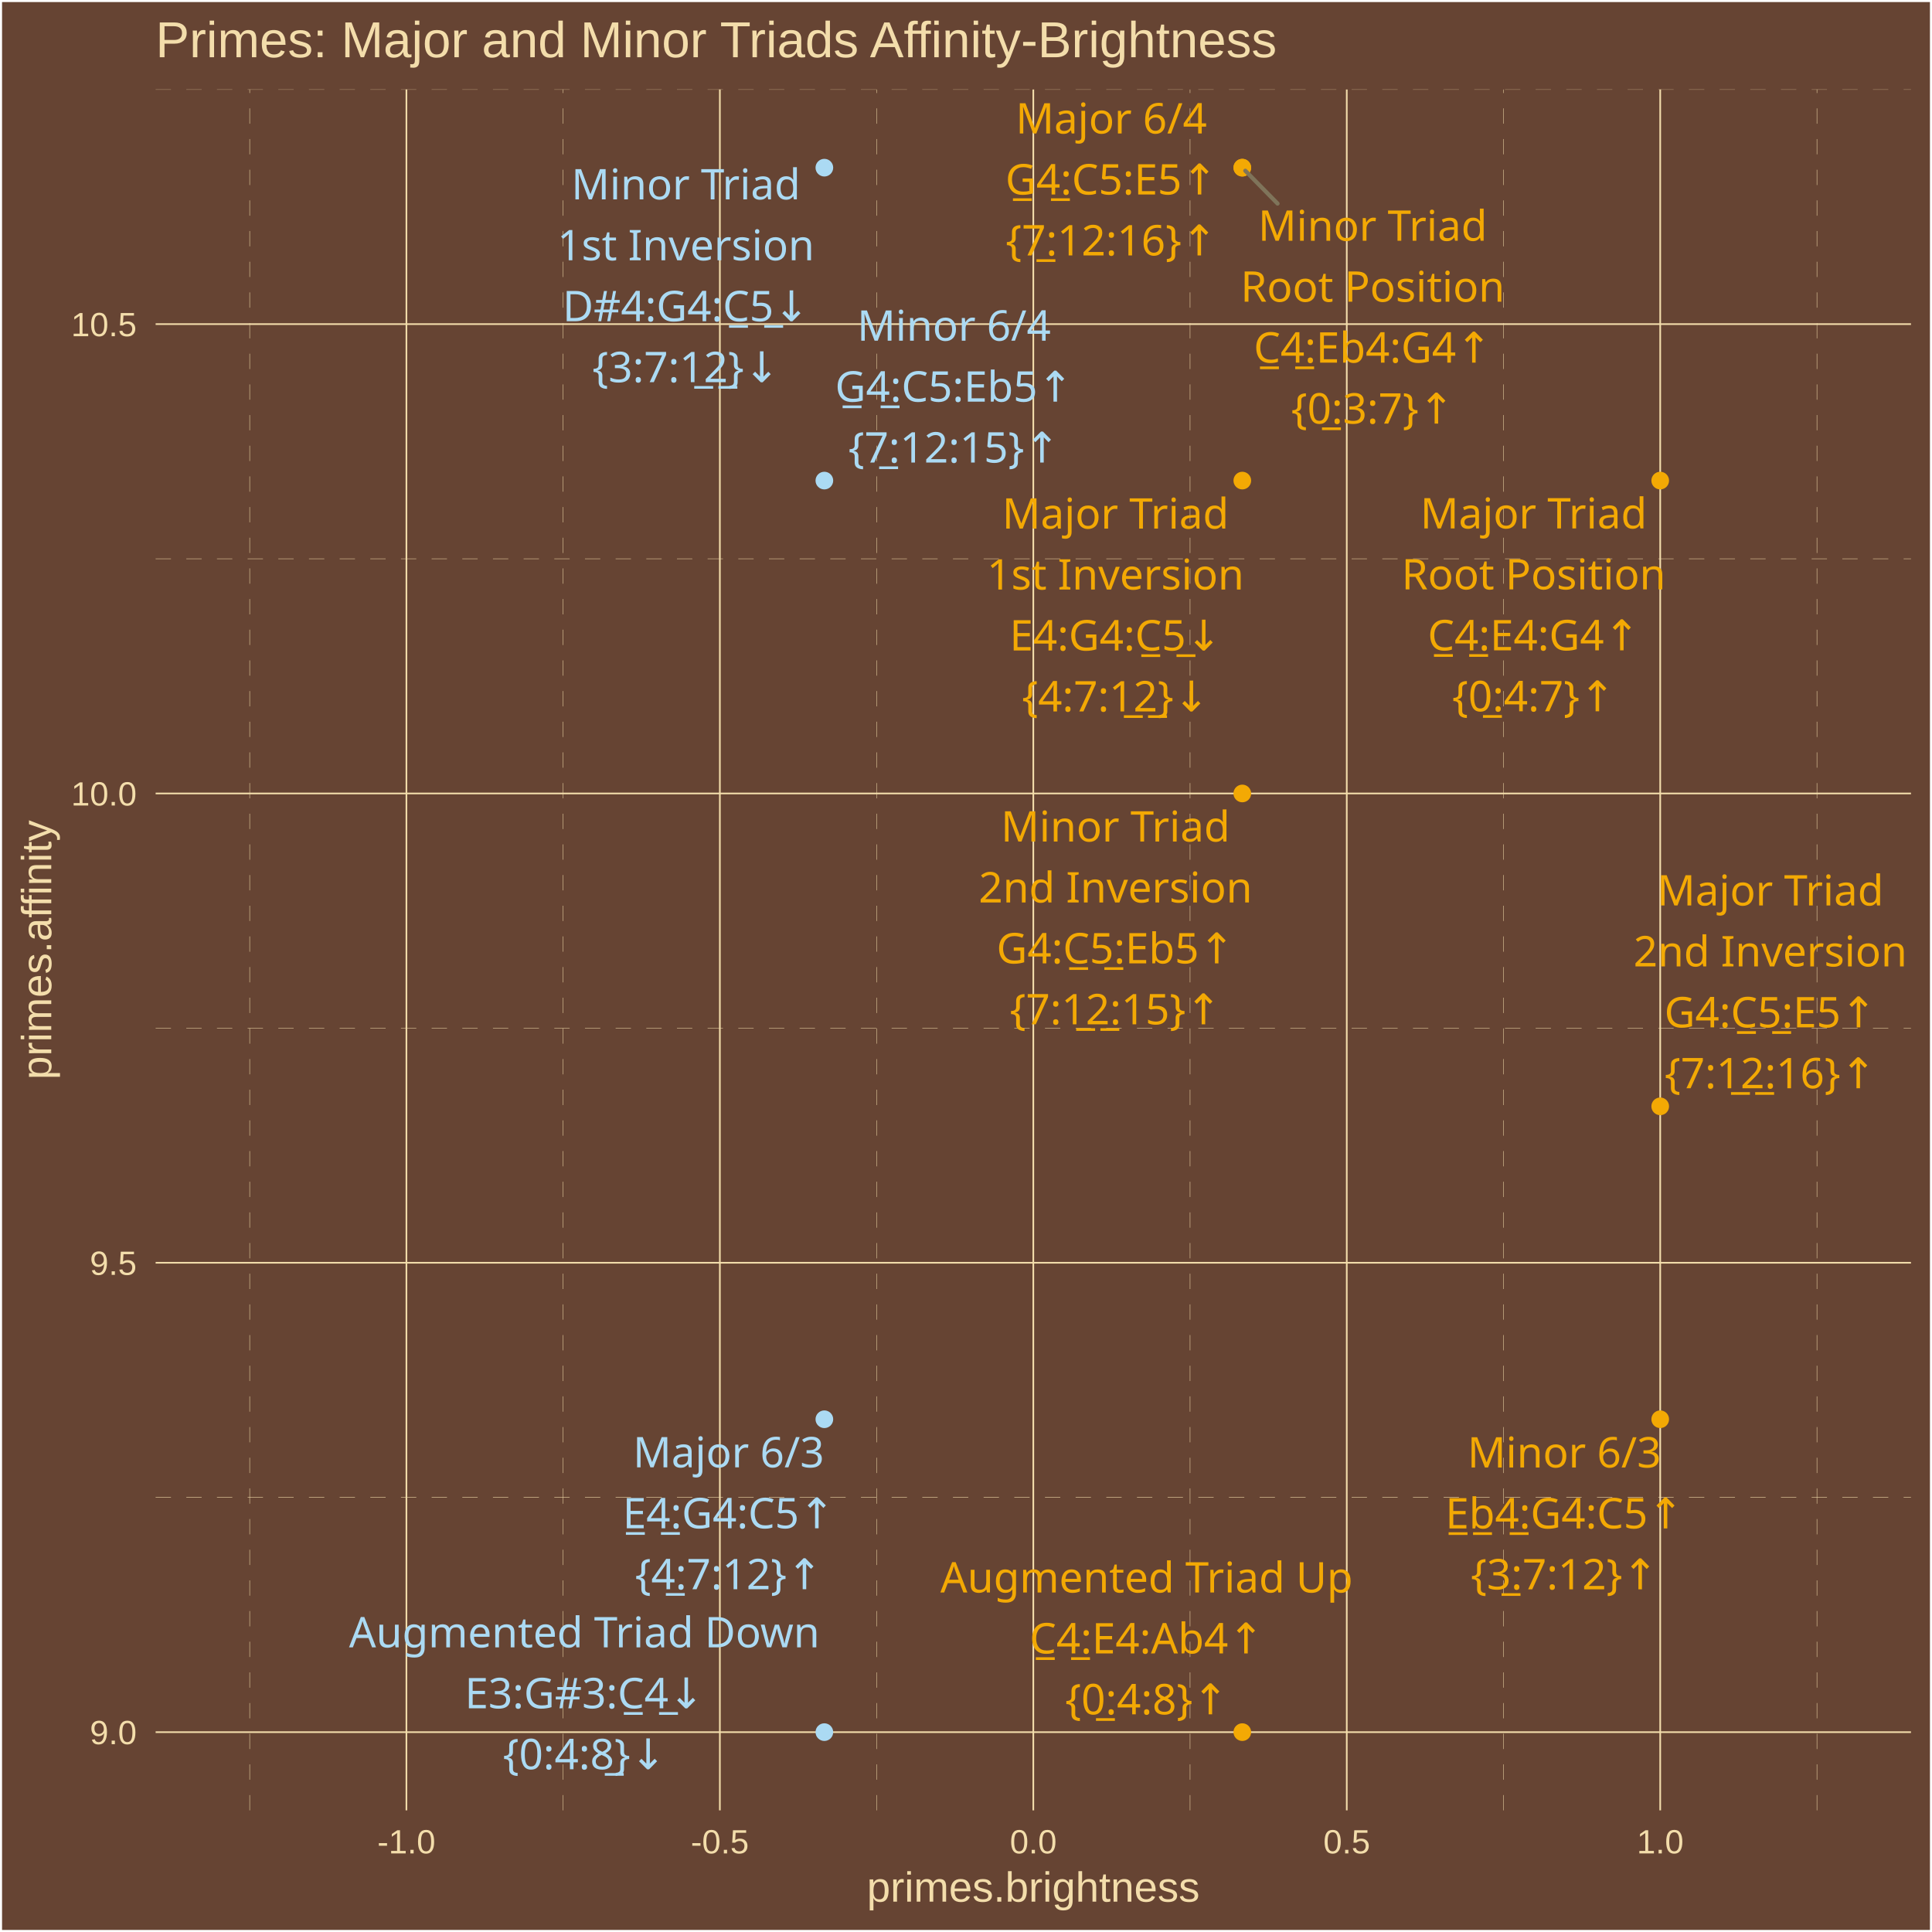
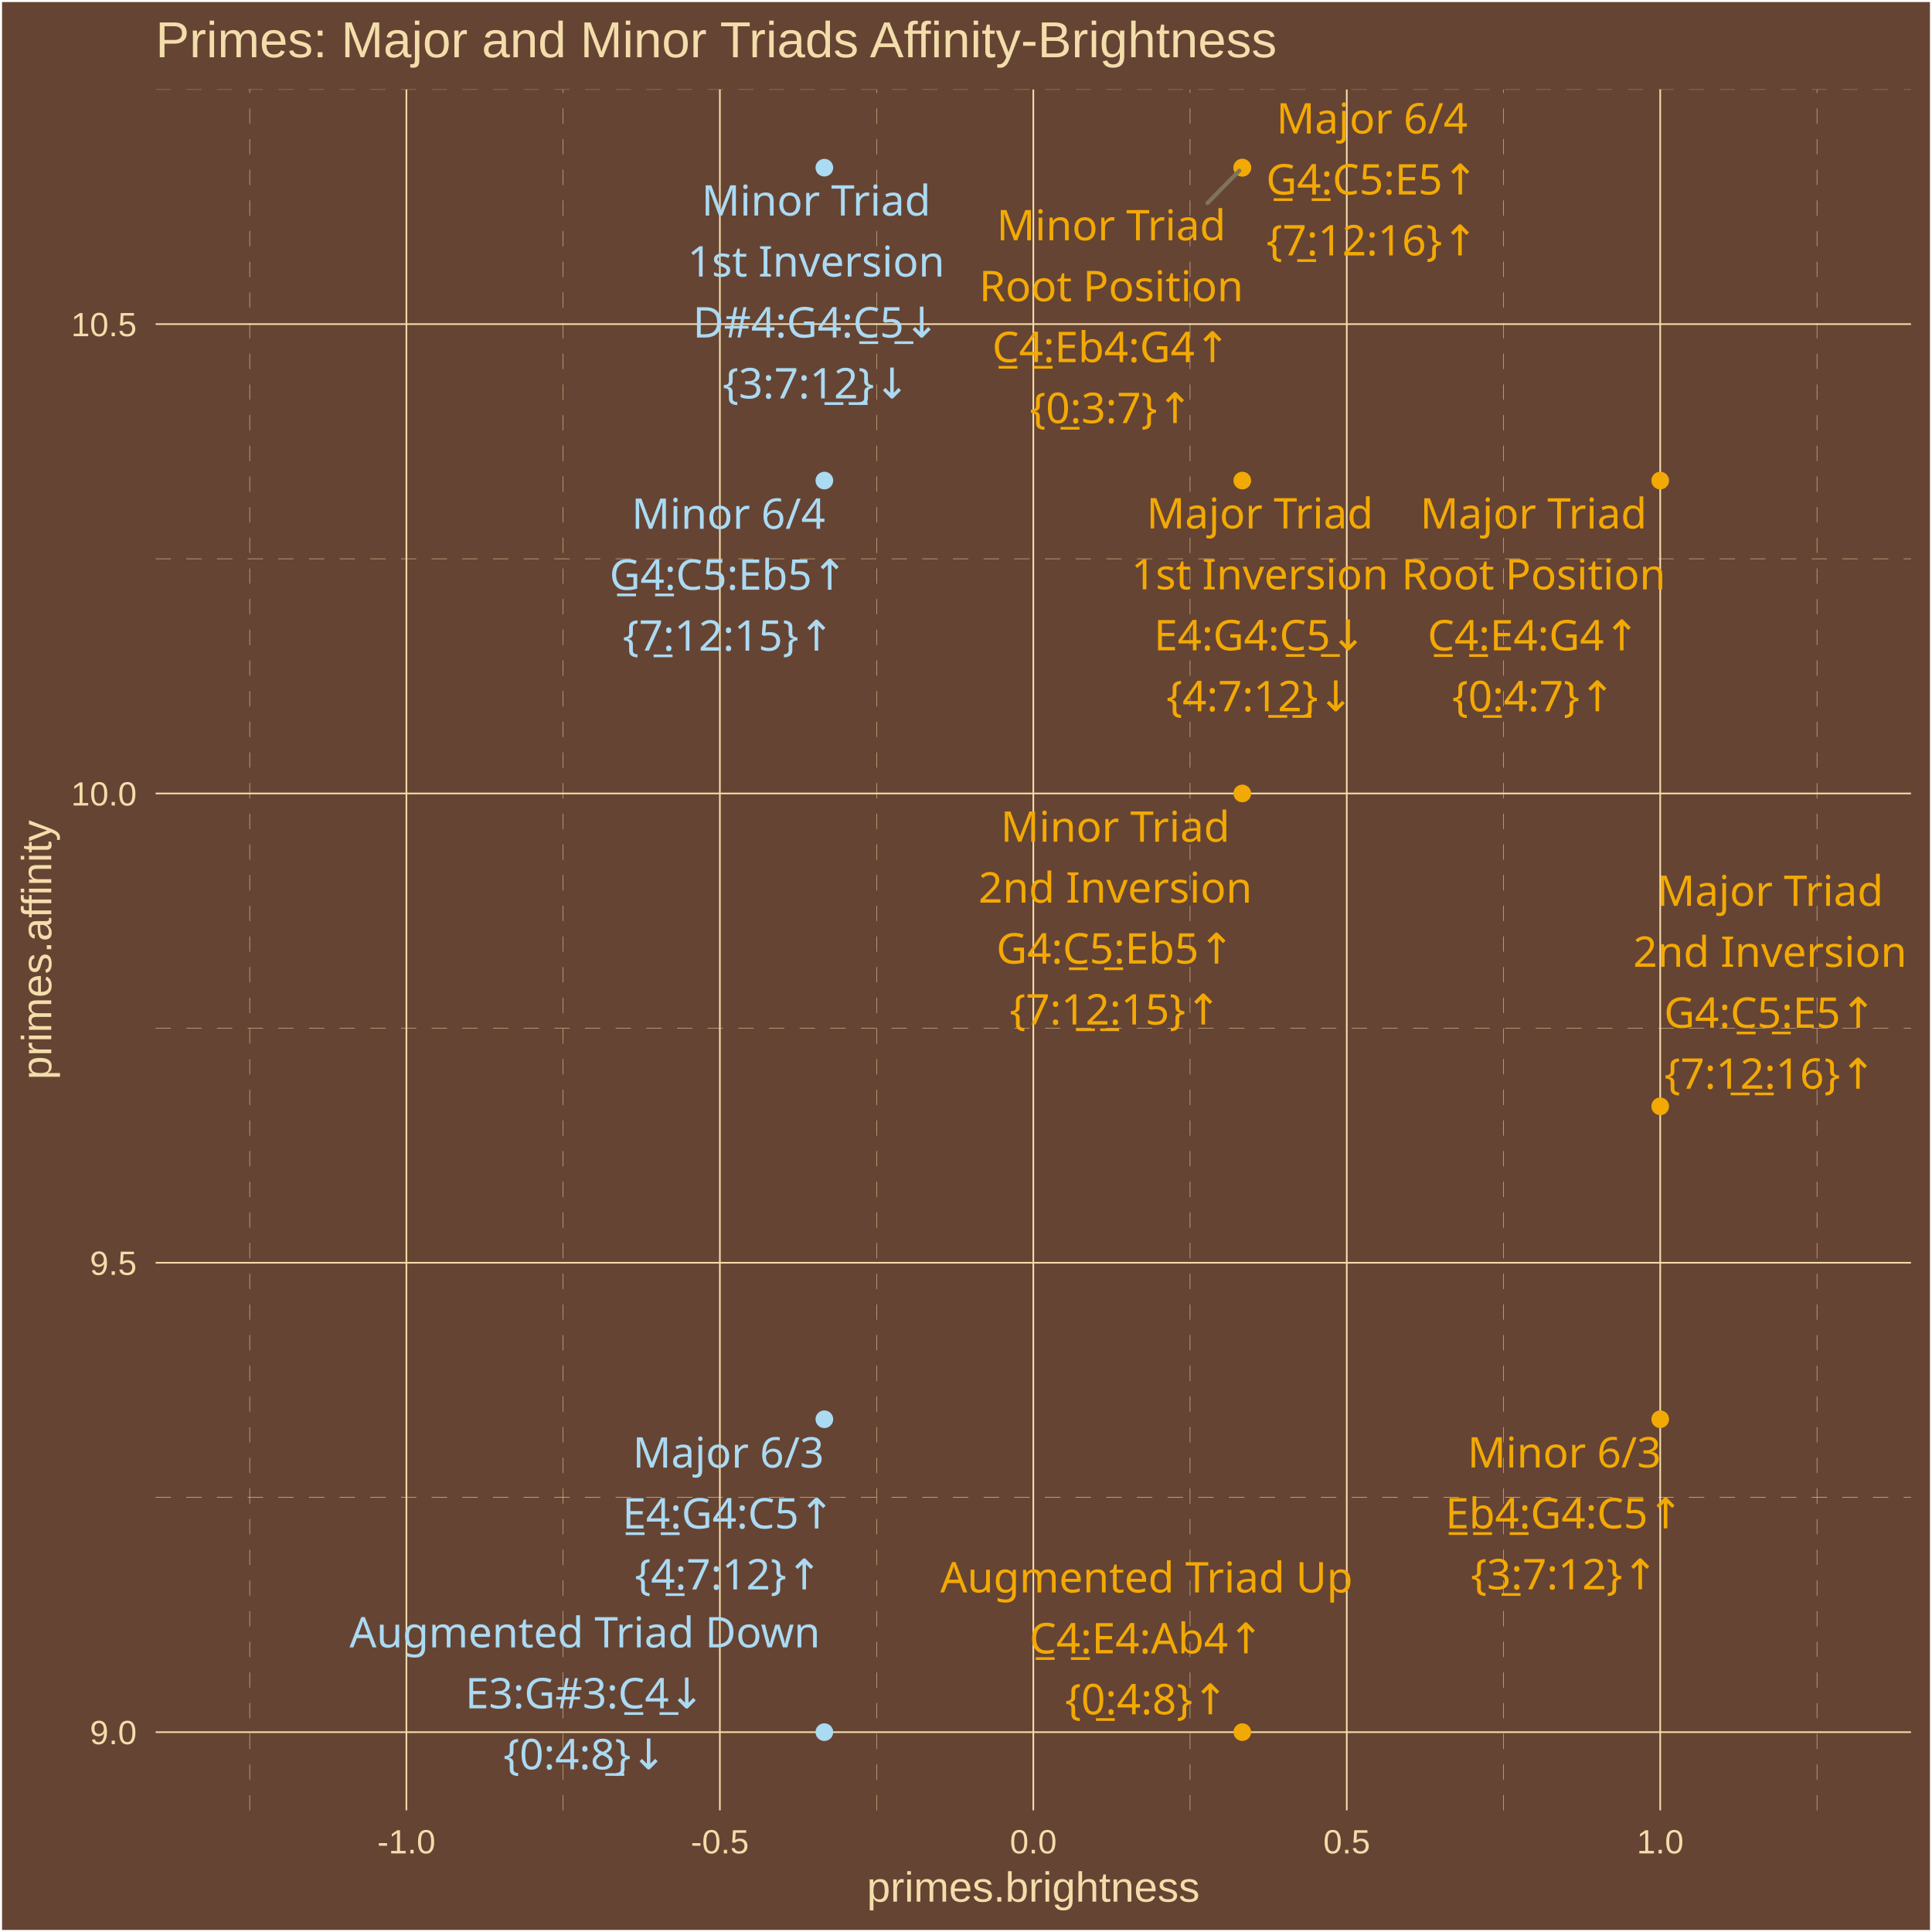
<svg xmlns="http://www.w3.org/2000/svg" class="svglite" width="504.00pt" height="504.00pt" viewBox="0 0 504.00 504.00">
  <defs>
    <style type="text/css">
    .svglite line, .svglite polyline, .svglite polygon, .svglite path, .svglite rect, .svglite circle {
      fill: none;
      stroke: #000000;
      stroke-linecap: round;
      stroke-linejoin: round;
      stroke-miterlimit: 10.00;
    }
    .svglite text {
      white-space: pre;
    }
  </style>
  </defs>
  <rect width="100%" height="100%" style="stroke: none; fill: #664433;" />
  <defs>
    <clipPath id="cpMC4wMHw1MDQuMDB8MC4wMHw1MDQuMDA=">
      <rect x="0.00" y="0.00" width="504.00" height="504.00" />
    </clipPath>
  </defs>
  <g clip-path="url(#cpMC4wMHw1MDQuMDB8MC4wMHw1MDQuMDA=)">
    <rect x="0.00" y="-0" width="504.00" height="504.00" style="stroke-width: 1.07; stroke: #FFFFFF; fill: #664433;" />
  </g>
  <defs>
    <clipPath id="cpNDAuNjB8NDk4LjUyfDIzLjM0fDQ3Mi4yNw==">
      <rect x="40.60" y="23.34" width="457.92" height="448.93" />
    </clipPath>
  </defs>
  <g clip-path="url(#cpNDAuNjB8NDk4LjUyfDIzLjM0fDQ3Mi4yNw==)">
    <rect x="40.60" y="23.34" width="457.92" height="448.93" style="stroke-width: 1.07; stroke: none; fill: #664433;" />
    <polyline points="40.60,390.64 498.52,390.64 " style="stroke-width: 0.11; stroke: #F3DDAB; stroke-dasharray: 4.00,4.00; stroke-linecap: butt;" />
    <polyline points="40.60,268.21 498.52,268.21 " style="stroke-width: 0.11; stroke: #F3DDAB; stroke-dasharray: 4.00,4.00; stroke-linecap: butt;" />
    <polyline points="40.60,145.77 498.52,145.77 " style="stroke-width: 0.11; stroke: #F3DDAB; stroke-dasharray: 4.00,4.00; stroke-linecap: butt;" />
    <polyline points="40.60,23.34 498.52,23.34 " style="stroke-width: 0.11; stroke: #F3DDAB; stroke-dasharray: 4.00,4.00; stroke-linecap: butt;" />
    <polyline points="65.14,472.27 65.14,23.34 " style="stroke-width: 0.11; stroke: #F3DDAB; stroke-dasharray: 4.00,4.00; stroke-linecap: butt;" />
    <polyline points="146.91,472.27 146.91,23.34 " style="stroke-width: 0.11; stroke: #F3DDAB; stroke-dasharray: 4.00,4.00; stroke-linecap: butt;" />
    <polyline points="228.68,472.27 228.68,23.34 " style="stroke-width: 0.11; stroke: #F3DDAB; stroke-dasharray: 4.00,4.00; stroke-linecap: butt;" />
    <polyline points="310.45,472.27 310.45,23.34 " style="stroke-width: 0.11; stroke: #F3DDAB; stroke-dasharray: 4.00,4.00; stroke-linecap: butt;" />
    <polyline points="392.22,472.27 392.22,23.34 " style="stroke-width: 0.11; stroke: #F3DDAB; stroke-dasharray: 4.00,4.00; stroke-linecap: butt;" />
    <polyline points="473.99,472.27 473.99,23.34 " style="stroke-width: 0.11; stroke: #F3DDAB; stroke-dasharray: 4.00,4.00; stroke-linecap: butt;" />
    <polyline points="40.60,451.86 498.52,451.86 " style="stroke-width: 0.43; stroke: #F3DDAB; stroke-linecap: butt;" />
    <polyline points="40.60,329.42 498.52,329.42 " style="stroke-width: 0.43; stroke: #F3DDAB; stroke-linecap: butt;" />
    <polyline points="40.60,206.99 498.52,206.99 " style="stroke-width: 0.43; stroke: #F3DDAB; stroke-linecap: butt;" />
    <polyline points="40.60,84.55 498.52,84.55 " style="stroke-width: 0.43; stroke: #F3DDAB; stroke-linecap: butt;" />
    <polyline points="106.02,472.27 106.02,23.34 " style="stroke-width: 0.43; stroke: #F3DDAB; stroke-linecap: butt;" />
    <polyline points="187.79,472.27 187.79,23.34 " style="stroke-width: 0.43; stroke: #F3DDAB; stroke-linecap: butt;" />
    <polyline points="269.56,472.27 269.56,23.34 " style="stroke-width: 0.43; stroke: #F3DDAB; stroke-linecap: butt;" />
    <polyline points="351.33,472.27 351.33,23.34 " style="stroke-width: 0.43; stroke: #F3DDAB; stroke-linecap: butt;" />
    <polyline points="433.10,472.27 433.10,23.34 " style="stroke-width: 0.43; stroke: #F3DDAB; stroke-linecap: butt;" />
    <circle cx="433.10" cy="125.37" r="1.95" style="stroke-width: 0.71; stroke: #F3A904; fill: #F3A904;" />
    <circle cx="324.08" cy="125.37" r="1.95" style="stroke-width: 0.71; stroke: #F3A904; fill: #F3A904;" />
    <circle cx="433.10" cy="288.61" r="1.95" style="stroke-width: 0.71; stroke: #F3A904; fill: #F3A904;" />
    <circle cx="215.05" cy="370.24" r="1.95" style="stroke-width: 0.71; stroke: #ABDAF3; fill: #ABDAF3;" />
    <circle cx="324.08" cy="43.74" r="1.95" style="stroke-width: 0.71; stroke: #F3A904; fill: #F3A904;" />
    <circle cx="324.08" cy="451.86" r="1.95" style="stroke-width: 0.71; stroke: #F3A904; fill: #F3A904;" />
    <circle cx="215.05" cy="451.86" r="1.95" style="stroke-width: 0.71; stroke: #ABDAF3; fill: #ABDAF3;" />
    <circle cx="324.08" cy="43.74" r="1.95" style="stroke-width: 0.71; stroke: #F3A904; fill: #F3A904;" />
    <circle cx="215.05" cy="43.74" r="1.95" style="stroke-width: 0.71; stroke: #ABDAF3; fill: #ABDAF3;" />
    <circle cx="324.08" cy="206.99" r="1.95" style="stroke-width: 0.71; stroke: #F3A904; fill: #F3A904;" />
    <circle cx="433.10" cy="370.24" r="1.95" style="stroke-width: 0.71; stroke: #F3A904; fill: #F3A904;" />
    <circle cx="215.05" cy="125.37" r="1.95" style="stroke-width: 0.71; stroke: #ABDAF3; fill: #ABDAF3;" />
-     <line x1="333.28" y1="53.11" x2="324.86" y2="44.54" style="stroke-width: 1.07; stroke: #7F745A;" />
-     <text x="400.07" y="137.85" text-anchor="middle" style="font-size: 11.04px;fill: #F3A904; font-family: &quot;Arial Unicode MS&quot;;" textLength="55.77px" lengthAdjust="spacingAndGlyphs">Major Triad</text>
-     <text x="400.07" y="153.75" text-anchor="middle" style="font-size: 11.04px;fill: #F3A904; font-family: &quot;Arial Unicode MS&quot;;" textLength="65.61px" lengthAdjust="spacingAndGlyphs">Root Position</text>
-     <text x="400.07" y="169.65" text-anchor="middle" style="font-size: 11.04px;fill: #F3A904; font-family: &quot;Arial Unicode MS&quot;;" textLength="56.30px" lengthAdjust="spacingAndGlyphs">C̲4̲:E4:G4↑</text>
-     <text x="400.07" y="185.55" text-anchor="middle" style="font-size: 11.04px;fill: #F3A904; font-family: &quot;Arial Unicode MS&quot;;" textLength="39.77px" lengthAdjust="spacingAndGlyphs">{0̲:4:7}↑</text>
-     <text x="291.00" y="137.90" text-anchor="middle" style="font-size: 11.04px;fill: #F3A904; font-family: &quot;Arial Unicode MS&quot;;" textLength="55.77px" lengthAdjust="spacingAndGlyphs">Major Triad</text>
-     <text x="291.00" y="153.79" text-anchor="middle" style="font-size: 11.04px;fill: #F3A904; font-family: &quot;Arial Unicode MS&quot;;" textLength="62.54px" lengthAdjust="spacingAndGlyphs">1st Inversion</text>
-     <text x="291.00" y="169.69" text-anchor="middle" style="font-size: 11.04px;fill: #F3A904; font-family: &quot;Arial Unicode MS&quot;;" textLength="56.30px" lengthAdjust="spacingAndGlyphs">E4:G4:C̲5̲↓</text>
-     <text x="291.00" y="185.59" text-anchor="middle" style="font-size: 11.04px;fill: #F3A904; font-family: &quot;Arial Unicode MS&quot;;" textLength="45.91px" lengthAdjust="spacingAndGlyphs">{4:7:1̲2̲}↓</text>
-     <text x="461.81" y="236.21" text-anchor="middle" style="font-size: 11.04px;fill: #F3A904; font-family: &quot;Arial Unicode MS&quot;;" textLength="55.77px" lengthAdjust="spacingAndGlyphs">Major Triad</text>
-     <text x="461.81" y="252.11" text-anchor="middle" style="font-size: 11.04px;fill: #F3A904; font-family: &quot;Arial Unicode MS&quot;;" textLength="66.23px" lengthAdjust="spacingAndGlyphs">2nd Inversion</text>
-     <text x="461.81" y="268.01" text-anchor="middle" style="font-size: 11.04px;fill: #F3A904; font-family: &quot;Arial Unicode MS&quot;;" textLength="56.30px" lengthAdjust="spacingAndGlyphs">G4:C̲5̲:E5↑</text>
-     <text x="461.81" y="283.90" text-anchor="middle" style="font-size: 11.04px;fill: #F3A904; font-family: &quot;Arial Unicode MS&quot;;" textLength="52.04px" lengthAdjust="spacingAndGlyphs">{7:1̲2̲:16}↑</text>
-     <text x="190.07" y="382.79" text-anchor="middle" style="font-size: 11.04px;fill: #ABDAF3; font-family: &quot;Arial Unicode MS&quot;;" textLength="45.98px" lengthAdjust="spacingAndGlyphs">Major 6/3</text>
-     <text x="190.07" y="398.69" text-anchor="middle" style="font-size: 11.04px;fill: #ABDAF3; font-family: &quot;Arial Unicode MS&quot;;" textLength="56.30px" lengthAdjust="spacingAndGlyphs">E̲4̲:G4:C5↑</text>
-     <text x="190.07" y="414.59" text-anchor="middle" style="font-size: 11.04px;fill: #ABDAF3; font-family: &quot;Arial Unicode MS&quot;;" textLength="45.91px" lengthAdjust="spacingAndGlyphs">{4̲:7:12}↑</text>
-     <text x="289.91" y="34.83" text-anchor="middle" style="font-size: 11.04px;fill: #F3A904; font-family: &quot;Arial Unicode MS&quot;;" textLength="45.98px" lengthAdjust="spacingAndGlyphs">Major 6/4</text>
-     <text x="289.91" y="50.73" text-anchor="middle" style="font-size: 11.04px;fill: #F3A904; font-family: &quot;Arial Unicode MS&quot;;" textLength="56.30px" lengthAdjust="spacingAndGlyphs">G̲4̲:C5:E5↑</text>
-     <text x="289.91" y="66.63" text-anchor="middle" style="font-size: 11.04px;fill: #F3A904; font-family: &quot;Arial Unicode MS&quot;;" textLength="52.04px" lengthAdjust="spacingAndGlyphs">{7̲:12:16}↑</text>
-     <text x="299.12" y="415.43" text-anchor="middle" style="font-size: 11.04px;fill: #F3A904; font-family: &quot;Arial Unicode MS&quot;;" textLength="101.78px" lengthAdjust="spacingAndGlyphs">Augmented Triad Up</text>
-     <text x="299.12" y="431.33" text-anchor="middle" style="font-size: 11.04px;fill: #F3A904; font-family: &quot;Arial Unicode MS&quot;;" textLength="61.21px" lengthAdjust="spacingAndGlyphs">C̲4̲:E4:Ab4↑</text>
-     <text x="299.12" y="447.22" text-anchor="middle" style="font-size: 11.04px;fill: #F3A904; font-family: &quot;Arial Unicode MS&quot;;" textLength="39.77px" lengthAdjust="spacingAndGlyphs">{0̲:4:8}↑</text>
-     <text x="152.44" y="429.75" text-anchor="middle" style="font-size: 11.04px;fill: #ABDAF3; font-family: &quot;Arial Unicode MS&quot;;" textLength="115.88px" lengthAdjust="spacingAndGlyphs">Augmented Triad Down</text>
-     <text x="152.44" y="445.64" text-anchor="middle" style="font-size: 11.04px;fill: #ABDAF3; font-family: &quot;Arial Unicode MS&quot;;" textLength="62.44px" lengthAdjust="spacingAndGlyphs">E3:G#3:C̲4̲↓</text>
-     <text x="152.44" y="461.54" text-anchor="middle" style="font-size: 11.04px;fill: #ABDAF3; font-family: &quot;Arial Unicode MS&quot;;" textLength="39.77px" lengthAdjust="spacingAndGlyphs">{0:4:8̲}↓</text>
-     <text x="358.08" y="62.81" text-anchor="middle" style="font-size: 11.04px;fill: #F3A904; font-family: &quot;Arial Unicode MS&quot;;" textLength="55.77px" lengthAdjust="spacingAndGlyphs">Minor Triad</text>
-     <text x="358.08" y="78.71" text-anchor="middle" style="font-size: 11.04px;fill: #F3A904; font-family: &quot;Arial Unicode MS&quot;;" textLength="65.61px" lengthAdjust="spacingAndGlyphs">Root Position</text>
-     <text x="358.08" y="94.60" text-anchor="middle" style="font-size: 11.04px;fill: #F3A904; font-family: &quot;Arial Unicode MS&quot;;" textLength="62.44px" lengthAdjust="spacingAndGlyphs">C̲4̲:Eb4:G4↑</text>
-     <text x="358.08" y="110.50" text-anchor="middle" style="font-size: 11.04px;fill: #F3A904; font-family: &quot;Arial Unicode MS&quot;;" textLength="39.77px" lengthAdjust="spacingAndGlyphs">{0̲:3:7}↑</text>
-     <text x="178.92" y="52.01" text-anchor="middle" style="font-size: 11.04px;fill: #ABDAF3; font-family: &quot;Arial Unicode MS&quot;;" textLength="55.77px" lengthAdjust="spacingAndGlyphs">Minor Triad</text>
-     <text x="178.92" y="67.90" text-anchor="middle" style="font-size: 11.04px;fill: #ABDAF3; font-family: &quot;Arial Unicode MS&quot;;" textLength="62.54px" lengthAdjust="spacingAndGlyphs">1st Inversion</text>
-     <text x="178.92" y="83.80" text-anchor="middle" style="font-size: 11.04px;fill: #ABDAF3; font-family: &quot;Arial Unicode MS&quot;;" textLength="63.04px" lengthAdjust="spacingAndGlyphs">D#4:G4:C̲5̲↓</text>
-     <text x="178.92" y="99.70" text-anchor="middle" style="font-size: 11.04px;fill: #ABDAF3; font-family: &quot;Arial Unicode MS&quot;;" textLength="45.91px" lengthAdjust="spacingAndGlyphs">{3:7:1̲2̲}↓</text>
-     <text x="290.99" y="219.53" text-anchor="middle" style="font-size: 11.04px;fill: #F3A904; font-family: &quot;Arial Unicode MS&quot;;" textLength="55.77px" lengthAdjust="spacingAndGlyphs">Minor Triad</text>
-     <text x="290.99" y="235.43" text-anchor="middle" style="font-size: 11.04px;fill: #F3A904; font-family: &quot;Arial Unicode MS&quot;;" textLength="66.23px" lengthAdjust="spacingAndGlyphs">2nd Inversion</text>
-     <text x="290.99" y="251.32" text-anchor="middle" style="font-size: 11.04px;fill: #F3A904; font-family: &quot;Arial Unicode MS&quot;;" textLength="62.44px" lengthAdjust="spacingAndGlyphs">G4:C̲5̲:Eb5↑</text>
-     <text x="290.99" y="267.22" text-anchor="middle" style="font-size: 11.04px;fill: #F3A904; font-family: &quot;Arial Unicode MS&quot;;" textLength="52.04px" lengthAdjust="spacingAndGlyphs">{7:1̲2̲:15}↑</text>
-     <text x="408.08" y="382.82" text-anchor="middle" style="font-size: 11.04px;fill: #F3A904; font-family: &quot;Arial Unicode MS&quot;;" textLength="45.98px" lengthAdjust="spacingAndGlyphs">Minor 6/3</text>
-     <text x="408.08" y="398.72" text-anchor="middle" style="font-size: 11.04px;fill: #F3A904; font-family: &quot;Arial Unicode MS&quot;;" textLength="62.44px" lengthAdjust="spacingAndGlyphs">E̲b̲4̲:G4:C5↑</text>
-     <text x="408.08" y="414.62" text-anchor="middle" style="font-size: 11.04px;fill: #F3A904; font-family: &quot;Arial Unicode MS&quot;;" textLength="45.91px" lengthAdjust="spacingAndGlyphs">{3̲:7:12}↑</text>
-     <text x="248.87" y="88.88" text-anchor="middle" style="font-size: 11.04px;fill: #ABDAF3; font-family: &quot;Arial Unicode MS&quot;;" textLength="45.98px" lengthAdjust="spacingAndGlyphs">Minor 6/4</text>
-     <text x="248.87" y="104.78" text-anchor="middle" style="font-size: 11.04px;fill: #ABDAF3; font-family: &quot;Arial Unicode MS&quot;;" textLength="62.44px" lengthAdjust="spacingAndGlyphs">G̲4̲:C5:Eb5↑</text>
-     <text x="248.87" y="120.67" text-anchor="middle" style="font-size: 11.04px;fill: #ABDAF3; font-family: &quot;Arial Unicode MS&quot;;" textLength="52.04px" lengthAdjust="spacingAndGlyphs">{7̲:12:15}↑</text>
+     <line x1="314.99" y1="52.98" x2="323.29" y2="44.54" style="stroke-width: 1.07; stroke: #7F745A;" />
+     <text x="400.05" y="137.87" text-anchor="middle" style="font-size: 11.04px;fill: #F3A904; font-family: &quot;Arial Unicode MS&quot;;" textLength="55.77px" lengthAdjust="spacingAndGlyphs">Major Triad</text>
+     <text x="400.05" y="153.77" text-anchor="middle" style="font-size: 11.04px;fill: #F3A904; font-family: &quot;Arial Unicode MS&quot;;" textLength="65.61px" lengthAdjust="spacingAndGlyphs">Root Position</text>
+     <text x="400.05" y="169.67" text-anchor="middle" style="font-size: 11.04px;fill: #F3A904; font-family: &quot;Arial Unicode MS&quot;;" textLength="56.30px" lengthAdjust="spacingAndGlyphs">C̲4̲:E4:G4↑</text>
+     <text x="400.05" y="185.56" text-anchor="middle" style="font-size: 11.04px;fill: #F3A904; font-family: &quot;Arial Unicode MS&quot;;" textLength="39.77px" lengthAdjust="spacingAndGlyphs">{0̲:4:7}↑</text>
+     <text x="328.67" y="137.85" text-anchor="middle" style="font-size: 11.04px;fill: #F3A904; font-family: &quot;Arial Unicode MS&quot;;" textLength="55.77px" lengthAdjust="spacingAndGlyphs">Major Triad</text>
+     <text x="328.67" y="153.75" text-anchor="middle" style="font-size: 11.04px;fill: #F3A904; font-family: &quot;Arial Unicode MS&quot;;" textLength="62.54px" lengthAdjust="spacingAndGlyphs">1st Inversion</text>
+     <text x="328.67" y="169.65" text-anchor="middle" style="font-size: 11.04px;fill: #F3A904; font-family: &quot;Arial Unicode MS&quot;;" textLength="56.30px" lengthAdjust="spacingAndGlyphs">E4:G4:C̲5̲↓</text>
+     <text x="328.67" y="185.54" text-anchor="middle" style="font-size: 11.04px;fill: #F3A904; font-family: &quot;Arial Unicode MS&quot;;" textLength="45.91px" lengthAdjust="spacingAndGlyphs">{4:7:1̲2̲}↓</text>
+     <text x="461.73" y="236.32" text-anchor="middle" style="font-size: 11.04px;fill: #F3A904; font-family: &quot;Arial Unicode MS&quot;;" textLength="55.77px" lengthAdjust="spacingAndGlyphs">Major Triad</text>
+     <text x="461.73" y="252.22" text-anchor="middle" style="font-size: 11.04px;fill: #F3A904; font-family: &quot;Arial Unicode MS&quot;;" textLength="66.23px" lengthAdjust="spacingAndGlyphs">2nd Inversion</text>
+     <text x="461.73" y="268.12" text-anchor="middle" style="font-size: 11.04px;fill: #F3A904; font-family: &quot;Arial Unicode MS&quot;;" textLength="56.30px" lengthAdjust="spacingAndGlyphs">G4:C̲5̲:E5↑</text>
+     <text x="461.73" y="284.02" text-anchor="middle" style="font-size: 11.04px;fill: #F3A904; font-family: &quot;Arial Unicode MS&quot;;" textLength="52.04px" lengthAdjust="spacingAndGlyphs">{7:1̲2̲:16}↑</text>
+     <text x="190.01" y="382.85" text-anchor="middle" style="font-size: 11.04px;fill: #ABDAF3; font-family: &quot;Arial Unicode MS&quot;;" textLength="45.98px" lengthAdjust="spacingAndGlyphs">Major 6/3</text>
+     <text x="190.01" y="398.74" text-anchor="middle" style="font-size: 11.04px;fill: #ABDAF3; font-family: &quot;Arial Unicode MS&quot;;" textLength="56.30px" lengthAdjust="spacingAndGlyphs">E̲4̲:G4:C5↑</text>
+     <text x="190.01" y="414.64" text-anchor="middle" style="font-size: 11.04px;fill: #ABDAF3; font-family: &quot;Arial Unicode MS&quot;;" textLength="45.91px" lengthAdjust="spacingAndGlyphs">{4̲:7:12}↑</text>
+     <text x="357.92" y="34.83" text-anchor="middle" style="font-size: 11.04px;fill: #F3A904; font-family: &quot;Arial Unicode MS&quot;;" textLength="45.98px" lengthAdjust="spacingAndGlyphs">Major 6/4</text>
+     <text x="357.92" y="50.73" text-anchor="middle" style="font-size: 11.04px;fill: #F3A904; font-family: &quot;Arial Unicode MS&quot;;" textLength="56.30px" lengthAdjust="spacingAndGlyphs">G̲4̲:C5:E5↑</text>
+     <text x="357.92" y="66.63" text-anchor="middle" style="font-size: 11.04px;fill: #F3A904; font-family: &quot;Arial Unicode MS&quot;;" textLength="52.04px" lengthAdjust="spacingAndGlyphs">{7̲:12:16}↑</text>
+     <text x="299.09" y="415.42" text-anchor="middle" style="font-size: 11.04px;fill: #F3A904; font-family: &quot;Arial Unicode MS&quot;;" textLength="101.78px" lengthAdjust="spacingAndGlyphs">Augmented Triad Up</text>
+     <text x="299.09" y="431.32" text-anchor="middle" style="font-size: 11.04px;fill: #F3A904; font-family: &quot;Arial Unicode MS&quot;;" textLength="61.21px" lengthAdjust="spacingAndGlyphs">C̲4̲:E4:Ab4↑</text>
+     <text x="299.09" y="447.22" text-anchor="middle" style="font-size: 11.04px;fill: #F3A904; font-family: &quot;Arial Unicode MS&quot;;" textLength="39.77px" lengthAdjust="spacingAndGlyphs">{0̲:4:8}↑</text>
+     <text x="152.57" y="429.76" text-anchor="middle" style="font-size: 11.04px;fill: #ABDAF3; font-family: &quot;Arial Unicode MS&quot;;" textLength="115.88px" lengthAdjust="spacingAndGlyphs">Augmented Triad Down</text>
+     <text x="152.57" y="445.66" text-anchor="middle" style="font-size: 11.04px;fill: #ABDAF3; font-family: &quot;Arial Unicode MS&quot;;" textLength="62.44px" lengthAdjust="spacingAndGlyphs">E3:G#3:C̲4̲↓</text>
+     <text x="152.57" y="461.56" text-anchor="middle" style="font-size: 11.04px;fill: #ABDAF3; font-family: &quot;Arial Unicode MS&quot;;" textLength="39.77px" lengthAdjust="spacingAndGlyphs">{0:4:8̲}↓</text>
+     <text x="289.88" y="62.68" text-anchor="middle" style="font-size: 11.04px;fill: #F3A904; font-family: &quot;Arial Unicode MS&quot;;" textLength="55.77px" lengthAdjust="spacingAndGlyphs">Minor Triad</text>
+     <text x="289.88" y="78.58" text-anchor="middle" style="font-size: 11.04px;fill: #F3A904; font-family: &quot;Arial Unicode MS&quot;;" textLength="65.61px" lengthAdjust="spacingAndGlyphs">Root Position</text>
+     <text x="289.88" y="94.47" text-anchor="middle" style="font-size: 11.04px;fill: #F3A904; font-family: &quot;Arial Unicode MS&quot;;" textLength="62.44px" lengthAdjust="spacingAndGlyphs">C̲4̲:Eb4:G4↑</text>
+     <text x="289.88" y="110.37" text-anchor="middle" style="font-size: 11.04px;fill: #F3A904; font-family: &quot;Arial Unicode MS&quot;;" textLength="39.77px" lengthAdjust="spacingAndGlyphs">{0̲:3:7}↑</text>
+     <text x="212.90" y="56.24" text-anchor="middle" style="font-size: 11.04px;fill: #ABDAF3; font-family: &quot;Arial Unicode MS&quot;;" textLength="55.77px" lengthAdjust="spacingAndGlyphs">Minor Triad</text>
+     <text x="212.90" y="72.14" text-anchor="middle" style="font-size: 11.04px;fill: #ABDAF3; font-family: &quot;Arial Unicode MS&quot;;" textLength="62.54px" lengthAdjust="spacingAndGlyphs">1st Inversion</text>
+     <text x="212.90" y="88.04" text-anchor="middle" style="font-size: 11.04px;fill: #ABDAF3; font-family: &quot;Arial Unicode MS&quot;;" textLength="63.04px" lengthAdjust="spacingAndGlyphs">D#4:G4:C̲5̲↓</text>
+     <text x="212.90" y="103.93" text-anchor="middle" style="font-size: 11.04px;fill: #ABDAF3; font-family: &quot;Arial Unicode MS&quot;;" textLength="45.91px" lengthAdjust="spacingAndGlyphs">{3:7:1̲2̲}↓</text>
+     <text x="290.94" y="219.58" text-anchor="middle" style="font-size: 11.04px;fill: #F3A904; font-family: &quot;Arial Unicode MS&quot;;" textLength="55.77px" lengthAdjust="spacingAndGlyphs">Minor Triad</text>
+     <text x="290.94" y="235.47" text-anchor="middle" style="font-size: 11.04px;fill: #F3A904; font-family: &quot;Arial Unicode MS&quot;;" textLength="66.23px" lengthAdjust="spacingAndGlyphs">2nd Inversion</text>
+     <text x="290.94" y="251.37" text-anchor="middle" style="font-size: 11.04px;fill: #F3A904; font-family: &quot;Arial Unicode MS&quot;;" textLength="62.44px" lengthAdjust="spacingAndGlyphs">G4:C̲5̲:Eb5↑</text>
+     <text x="290.94" y="267.27" text-anchor="middle" style="font-size: 11.04px;fill: #F3A904; font-family: &quot;Arial Unicode MS&quot;;" textLength="52.04px" lengthAdjust="spacingAndGlyphs">{7:1̲2̲:15}↑</text>
+     <text x="408.09" y="382.82" text-anchor="middle" style="font-size: 11.04px;fill: #F3A904; font-family: &quot;Arial Unicode MS&quot;;" textLength="45.98px" lengthAdjust="spacingAndGlyphs">Minor 6/3</text>
+     <text x="408.09" y="398.71" text-anchor="middle" style="font-size: 11.04px;fill: #F3A904; font-family: &quot;Arial Unicode MS&quot;;" textLength="62.44px" lengthAdjust="spacingAndGlyphs">E̲b̲4̲:G4:C5↑</text>
+     <text x="408.09" y="414.61" text-anchor="middle" style="font-size: 11.04px;fill: #F3A904; font-family: &quot;Arial Unicode MS&quot;;" textLength="45.91px" lengthAdjust="spacingAndGlyphs">{3̲:7:12}↑</text>
+     <text x="190.03" y="137.95" text-anchor="middle" style="font-size: 11.04px;fill: #ABDAF3; font-family: &quot;Arial Unicode MS&quot;;" textLength="45.98px" lengthAdjust="spacingAndGlyphs">Minor 6/4</text>
+     <text x="190.03" y="153.85" text-anchor="middle" style="font-size: 11.04px;fill: #ABDAF3; font-family: &quot;Arial Unicode MS&quot;;" textLength="62.44px" lengthAdjust="spacingAndGlyphs">G̲4̲:C5:Eb5↑</text>
+     <text x="190.03" y="169.74" text-anchor="middle" style="font-size: 11.04px;fill: #ABDAF3; font-family: &quot;Arial Unicode MS&quot;;" textLength="52.04px" lengthAdjust="spacingAndGlyphs">{7̲:12:15}↑</text>
  </g>
  <g clip-path="url(#cpMC4wMHw1MDQuMDB8MC4wMHw1MDQuMDA=)">
    <text x="35.67" y="455.01" text-anchor="end" style="font-size: 8.80px;fill: #F3DDAB; font-family: &quot;Arial&quot;;" textLength="12.23px" lengthAdjust="spacingAndGlyphs">9.0</text>
    <text x="35.67" y="332.58" text-anchor="end" style="font-size: 8.80px;fill: #F3DDAB; font-family: &quot;Arial&quot;;" textLength="12.23px" lengthAdjust="spacingAndGlyphs">9.5</text>
    <text x="35.67" y="210.14" text-anchor="end" style="font-size: 8.80px;fill: #F3DDAB; font-family: &quot;Arial&quot;;" textLength="17.13px" lengthAdjust="spacingAndGlyphs">10.0</text>
    <text x="35.67" y="87.71" text-anchor="end" style="font-size: 8.80px;fill: #F3DDAB; font-family: &quot;Arial&quot;;" textLength="17.13px" lengthAdjust="spacingAndGlyphs">10.5</text>
    <text x="106.02" y="483.50" text-anchor="middle" style="font-size: 8.80px;fill: #F3DDAB; font-family: &quot;Arial&quot;;" textLength="15.16px" lengthAdjust="spacingAndGlyphs">-1.0</text>
    <text x="187.79" y="483.50" text-anchor="middle" style="font-size: 8.80px;fill: #F3DDAB; font-family: &quot;Arial&quot;;" textLength="15.16px" lengthAdjust="spacingAndGlyphs">-0.5</text>
    <text x="269.56" y="483.50" text-anchor="middle" style="font-size: 8.80px;fill: #F3DDAB; font-family: &quot;Arial&quot;;" textLength="12.23px" lengthAdjust="spacingAndGlyphs">0.0</text>
    <text x="351.33" y="483.50" text-anchor="middle" style="font-size: 8.80px;fill: #F3DDAB; font-family: &quot;Arial&quot;;" textLength="12.23px" lengthAdjust="spacingAndGlyphs">0.5</text>
    <text x="433.10" y="483.50" text-anchor="middle" style="font-size: 8.80px;fill: #F3DDAB; font-family: &quot;Arial&quot;;" textLength="12.23px" lengthAdjust="spacingAndGlyphs">1.0</text>
    <text x="269.56" y="496.09" text-anchor="middle" style="font-size: 11.00px;fill: #F3DDAB; font-family: &quot;Arial&quot;;" textLength="86.82px" lengthAdjust="spacingAndGlyphs">primes.brightness</text>
    <text transform="translate(13.37,247.80) rotate(-90)" text-anchor="middle" style="font-size: 11.00px;fill: #F3DDAB; font-family: &quot;Arial&quot;;" textLength="67.85px" lengthAdjust="spacingAndGlyphs">primes.affinity</text>
    <text x="40.60" y="14.94" style="font-size: 13.20px;fill: #F3DDAB; font-family: &quot;Arial&quot;;" textLength="293.95px" lengthAdjust="spacingAndGlyphs">Primes: Major and Minor Triads Affinity-Brightness</text>
  </g>
</svg>
